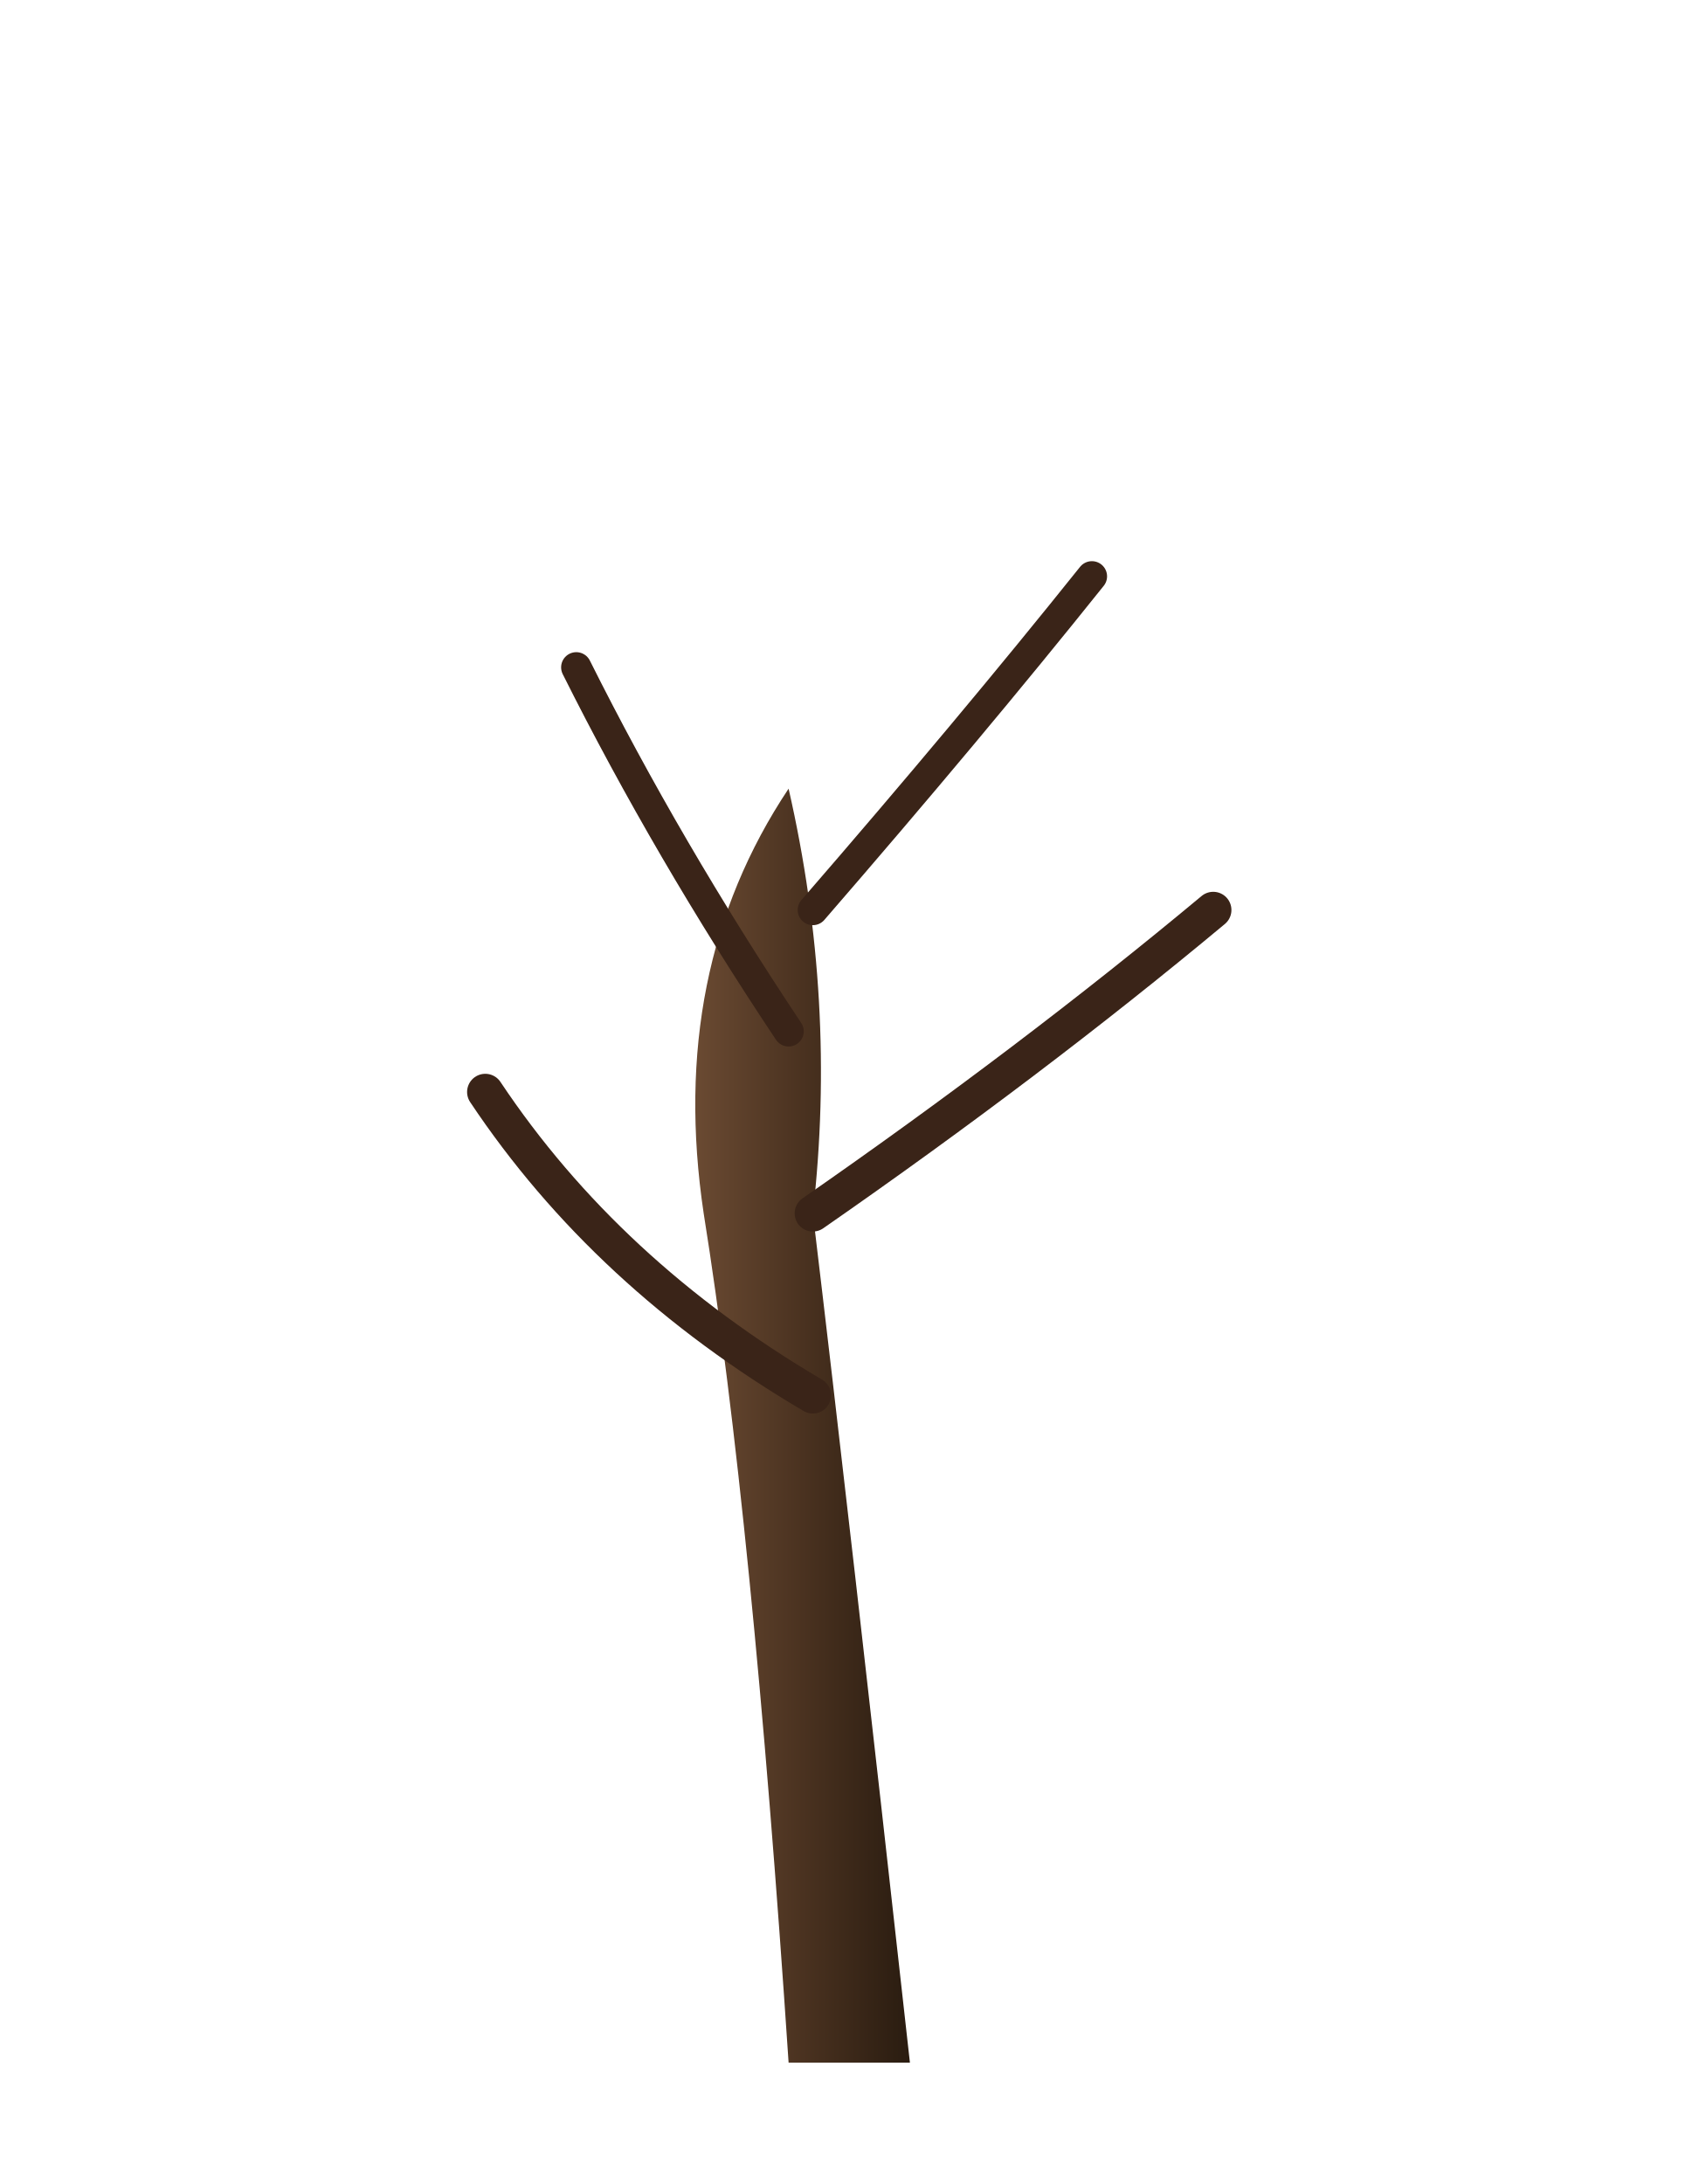
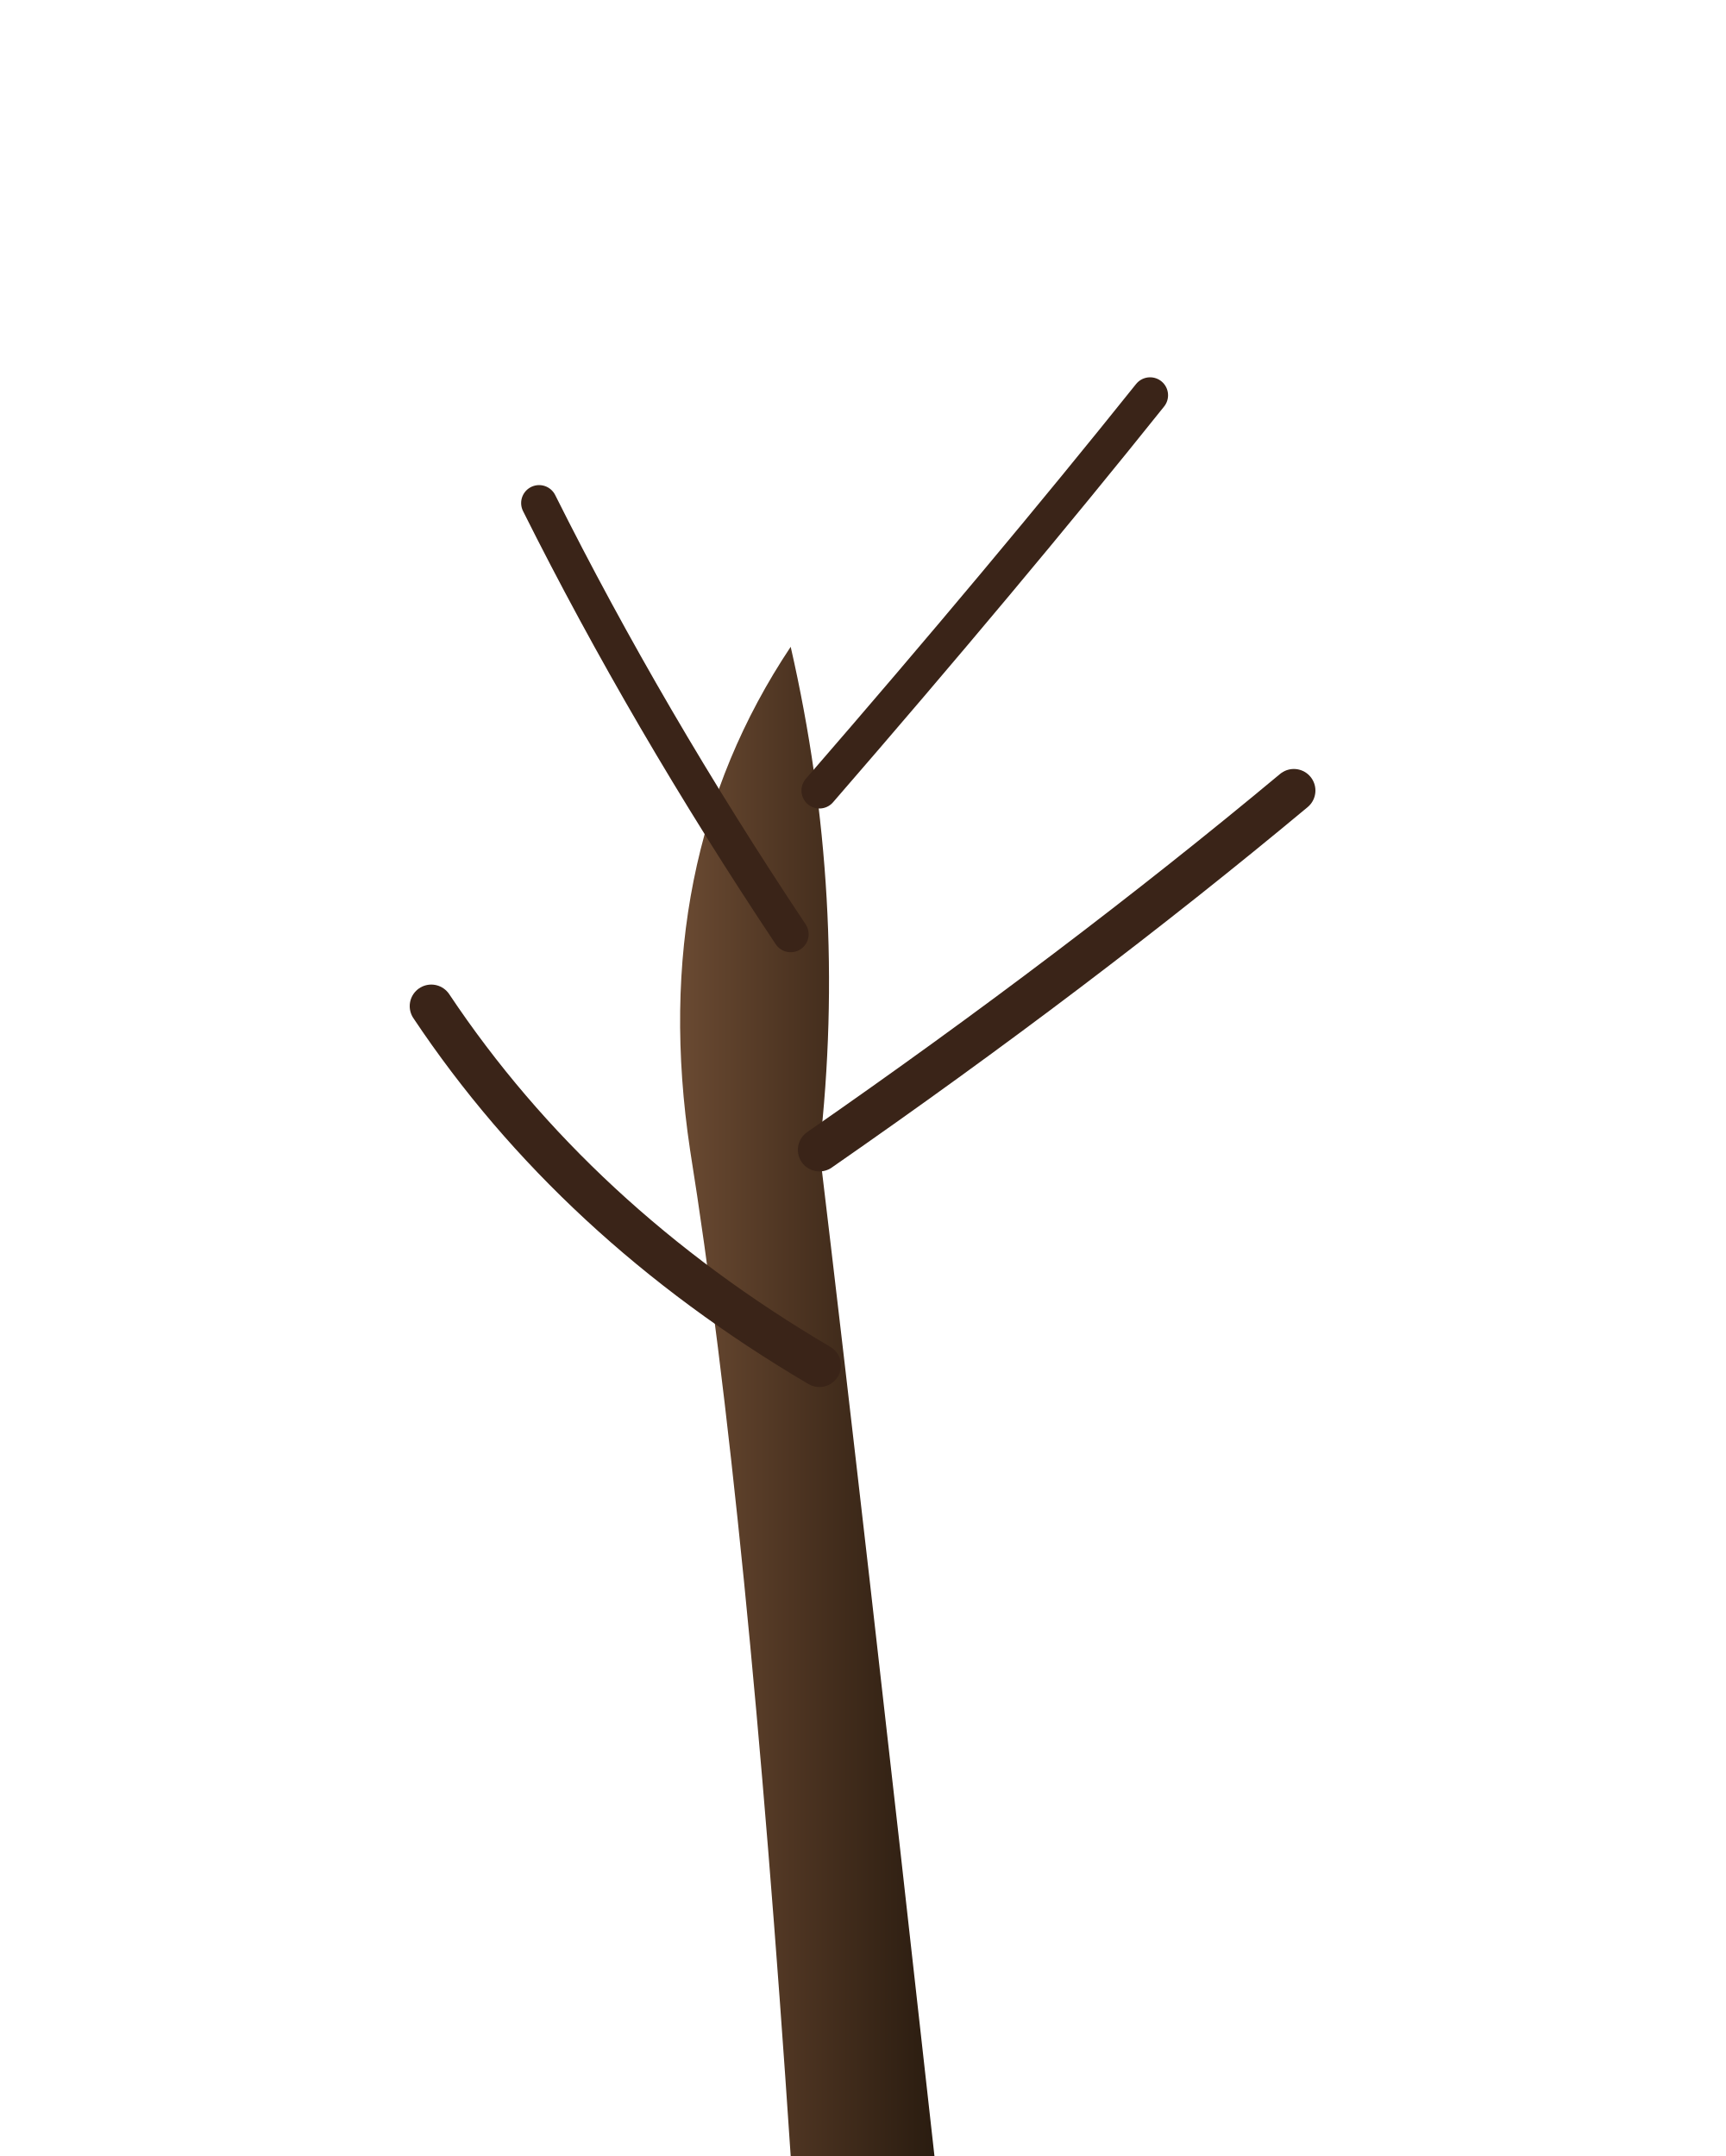
- <svg xmlns="http://www.w3.org/2000/svg" viewBox="0 0 280 360" width="280" height="360">
+ <svg xmlns="http://www.w3.org/2000/svg" viewBox="20 40 240 300" width="240" height="300">
  <defs>
    <linearGradient id="ol_trunk" x1="0" y1="0" x2="1" y2="0">
      <stop offset="0" stop-color="#6a4a32" />
      <stop offset="0.5" stop-color="#4a3220" />
      <stop offset="1" stop-color="#2a1c10" />
    </linearGradient>
  </defs>
  <path d="M 130 340 Q 124 250 116 200 Q 110 160 130 130 Q 138 165 134 200 Q 140 250 150 340 Z" fill="url(#ol_trunk)" />
  <path d="M 134 230 Q 100 210 80 180" stroke="#3a2418" stroke-width="6" fill="none" stroke-linecap="round" />
  <path d="M 134 200 Q 170 175 200 150" stroke="#3a2418" stroke-width="6" fill="none" stroke-linecap="round" />
  <path d="M 130 170 Q 110 140 95 110" stroke="#3a2418" stroke-width="5" fill="none" stroke-linecap="round" />
  <path d="M 134 150 Q 160 120 180 95" stroke="#3a2418" stroke-width="5" fill="none" stroke-linecap="round" />
</svg>
